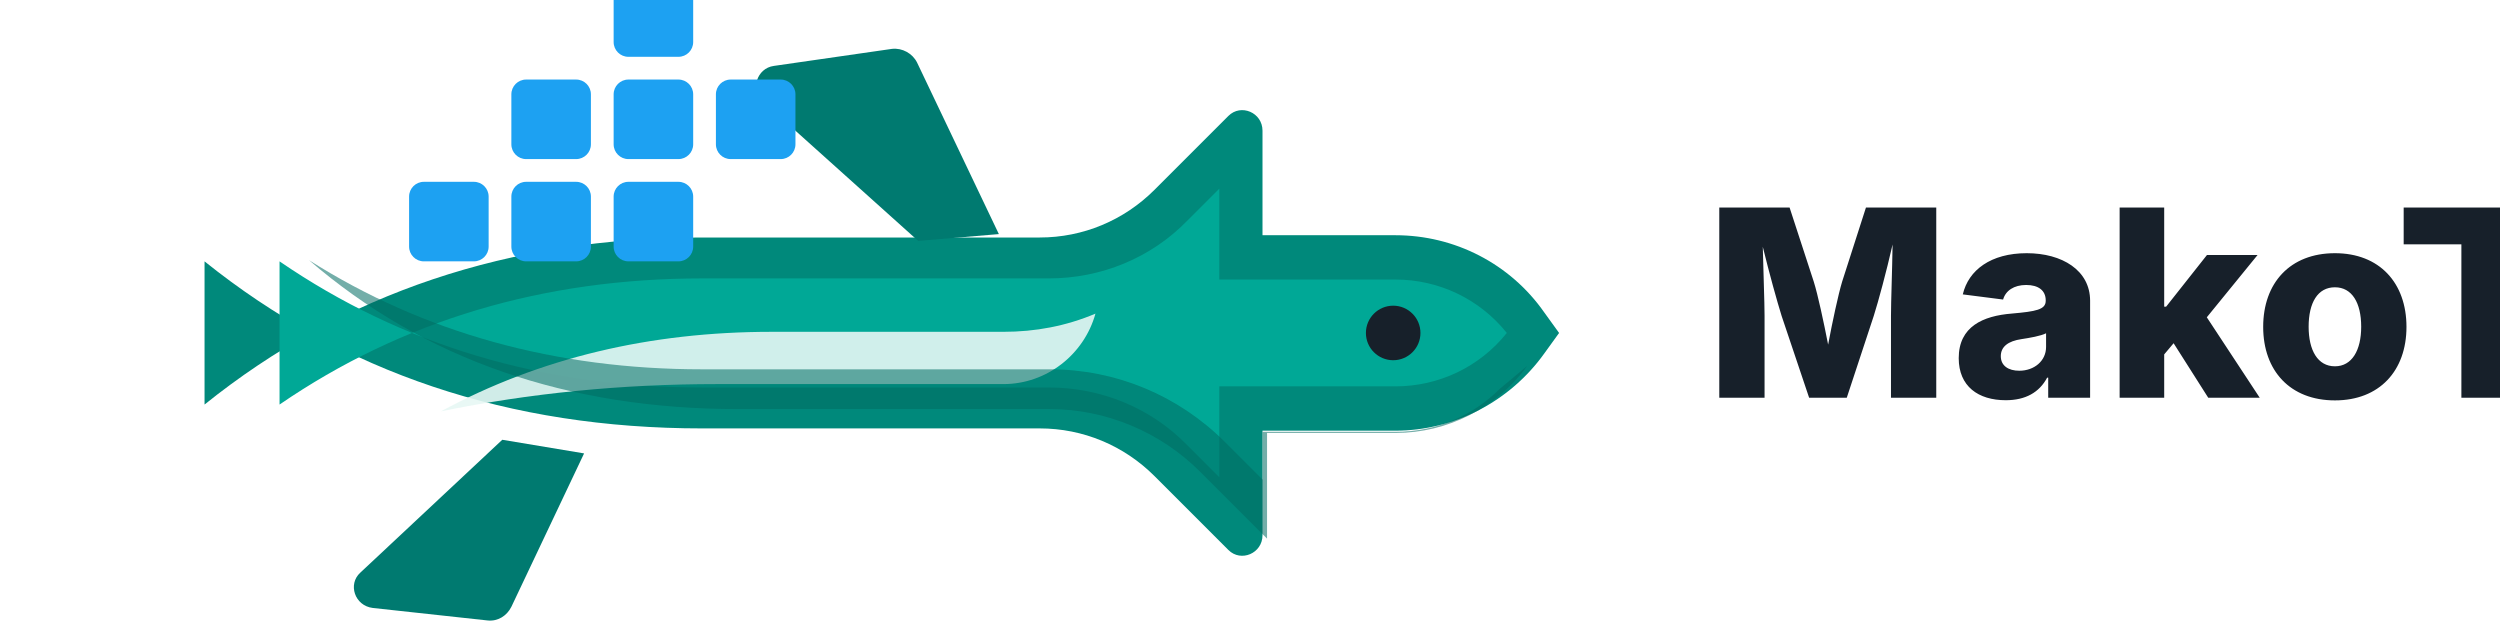
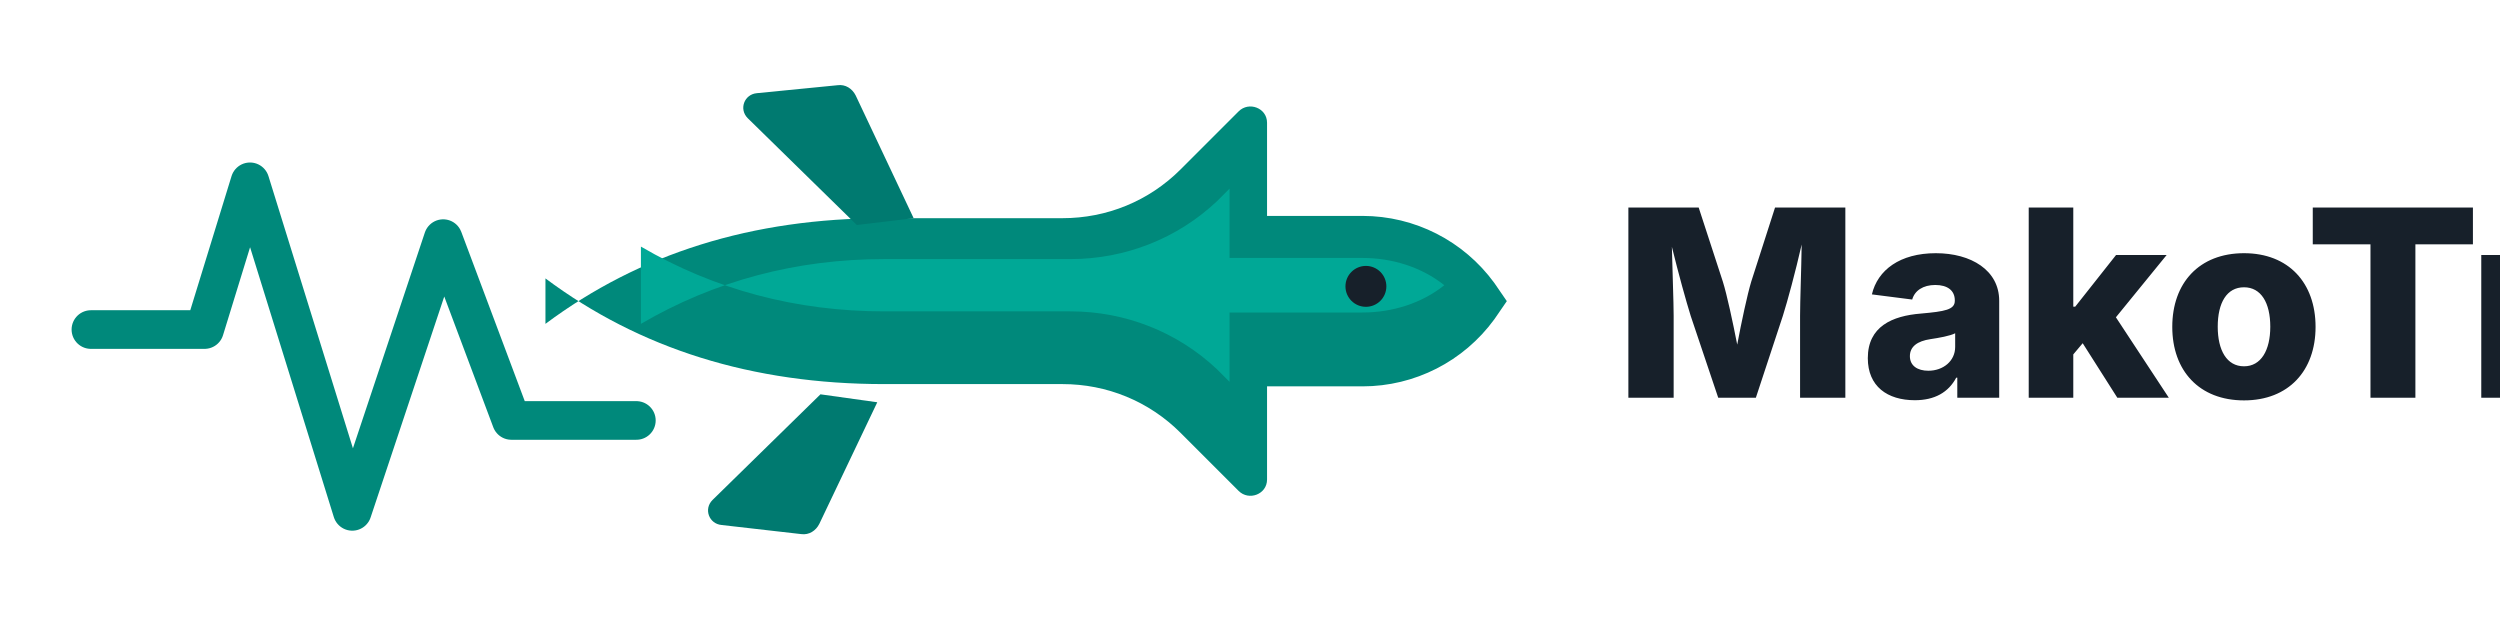
<svg xmlns="http://www.w3.org/2000/svg" width="220" height="56" viewBox="0 0 220 56" fill="none" role="img" aria-labelledby="title desc">
-   <g>
-     <path d="M18 35.6c12.2-9.8 26.8-14.7 43.8-14.7h29.7c3.8 0 7.4-1.5 10.1-4.2l6.5-6.5c1.1-1.1 3-.3 3 1.3v9.2h11.7c5.2 0 10.1 2.5 13.1 6.8l1.3 1.8-1.3 1.8c-3 4.2-7.9 6.8-13.1 6.8h-11.7v9.2c0 1.6-1.9 2.4-3 1.3l-6.5-6.5c-2.7-2.7-6.3-4.2-10.1-4.2H61.8c-17 0-31.6-4.9-43.8-14.7Z" fill="#00897B" />
-     <path d="M24.6 35.6c10.8-7.4 23.2-11.1 37.2-11.1h30.5c4.6 0 9-1.8 12.2-5.1l2.8-2.8v8h15.5c3.8 0 7.4 1.7 9.8 4.7-2.4 3-6 4.7-9.8 4.7h-15.5v8l-2.8-2.8c-3.2-3.3-7.6-5.1-12.2-5.1H61.8c-14 0-26.4-3.7-37.2-11.1Z" fill="#00A896" />
-     <path d="M38.8 36.2c8.7-4.7 18.4-7 29.1-7h20.4c2.8 0 5.5-.5 8.1-1.6-1 3.6-4.3 6.2-8.1 6.2H63.1c-8.4 0-16.5.8-24.3 2.4Z" fill="#E7F7F4" opacity=".9" />
-     <path d="M80.8 21.2 67.1 8.9c-1.1-1-.5-2.9 1-3.1l10.4-1.5c.9-.1 1.8.4 2.2 1.2l7.2 15.1-7.1.6Z" fill="#007A70" />
-     <path d="M44.2 38.7 31.7 50.4c-1.1 1-.5 2.9 1.1 3.1l10.1 1.1c.9.1 1.7-.4 2.1-1.2l6.4-13.5-7.2-1.2Z" fill="#007A70" />
-     <circle cx="122.6" cy="29.3" r="2.4" fill="#17202A" />
-     <path d="M132 34.2c-2.4 2.4-5.6 3.8-9.2 3.8h-11.7v4.2l-3.3-3.3c-4.1-4.1-9.6-6.4-15.4-6.4H61.8c-12.9 0-24.5-3.2-34.6-9.6 10.1 8.7 22.7 13.1 37.8 13.1h27.4c4.9 0 9.7 2 13.2 5.5l5.9 5.9v-9.3h11.3c4.6 0 8.9-2.2 11.6-5.9l-2.4 2Z" fill="#006B62" opacity=".55" />
-   </g>
-   <g fill="#1DA1F2">
-     <rect x="36" y="16" width="7" height="7" rx="1.3" />
-     <rect x="45" y="16" width="7" height="7" rx="1.3" />
-     <rect x="54" y="16" width="7" height="7" rx="1.3" />
-     <rect x="45" y="7" width="7" height="7" rx="1.3" />
-     <rect x="54" y="7" width="7" height="7" rx="1.3" />
-     <rect x="63" y="7" width="7" height="7" rx="1.3" />
-     <rect x="54" y="-2" width="7" height="7" rx="1.3" />
-   </g>
-   <text x="150" y="35" font-family="Inter, Segoe UI, Arial, sans-serif" font-size="23" font-weight="800" letter-spacing="0" fill="#17202A">MakoTrends</text>
+   <path d="M8 29h10l4-13 9 29 8-24 6 16h11" stroke="#00897B" stroke-width="3.4" stroke-linecap="round" stroke-linejoin="round" />
+   <path d="M48 28.5c8.3-6.2 18.2-9.3 29.8-9.3h15.7c3.9 0 7.6-1.5 10.4-4.3l5.1-5.1c.9-.9 2.5-.3 2.5 1v8.2h8.4c4.6 0 8.9 2.2 11.6 5.9l1.1 1.6-1.1 1.6c-2.7 3.7-7 5.9-11.6 5.9h-8.4v8.2c0 1.3-1.6 1.9-2.5 1l-5.1-5.1c-2.8-2.8-6.5-4.3-10.4-4.3H77.8c-11.6 0-21.5-3.1-29.8-9.3Z" fill="#00897B" />
+   <path d="M56.4 28.5c6.5-3.8 13.7-5.7 21.4-5.7h16.4c4.8 0 9.4-1.8 12.9-5.1l1.1-1.1v6.1h11.7c2.6 0 5.2.8 7.2 2.4-2 1.6-4.6 2.4-7.2 2.4h-11.7v6.1l-1.1-1.1c-3.5-3.3-8.1-5.1-12.9-5.1H77.8c-7.7 0-14.9-1.9-21.4-5.7Z" fill="#00A896" />
+   <path d="M75.4 19.8 65.8 10.4c-.8-.8-.3-2.1.8-2.2l7.1-.7c.7-.1 1.3.3 1.6.9l5.1 10.8-5 .6Z" fill="#007A70" />
+   <path d="M72.2 34.7 62.7 44c-.8.8-.3 2.1.8 2.2l7 .8c.7.1 1.3-.3 1.6-.9l5.1-10.7-5-.7Z" fill="#007A70" />
+   <circle cx="120.2" cy="25.2" r="1.8" fill="#17202A" />
+   <text x="142" y="35" font-family="Inter, Segoe UI, Arial, sans-serif" font-size="23" font-weight="800" letter-spacing="0" fill="#17202A">MakoTrends</text>
</svg>
